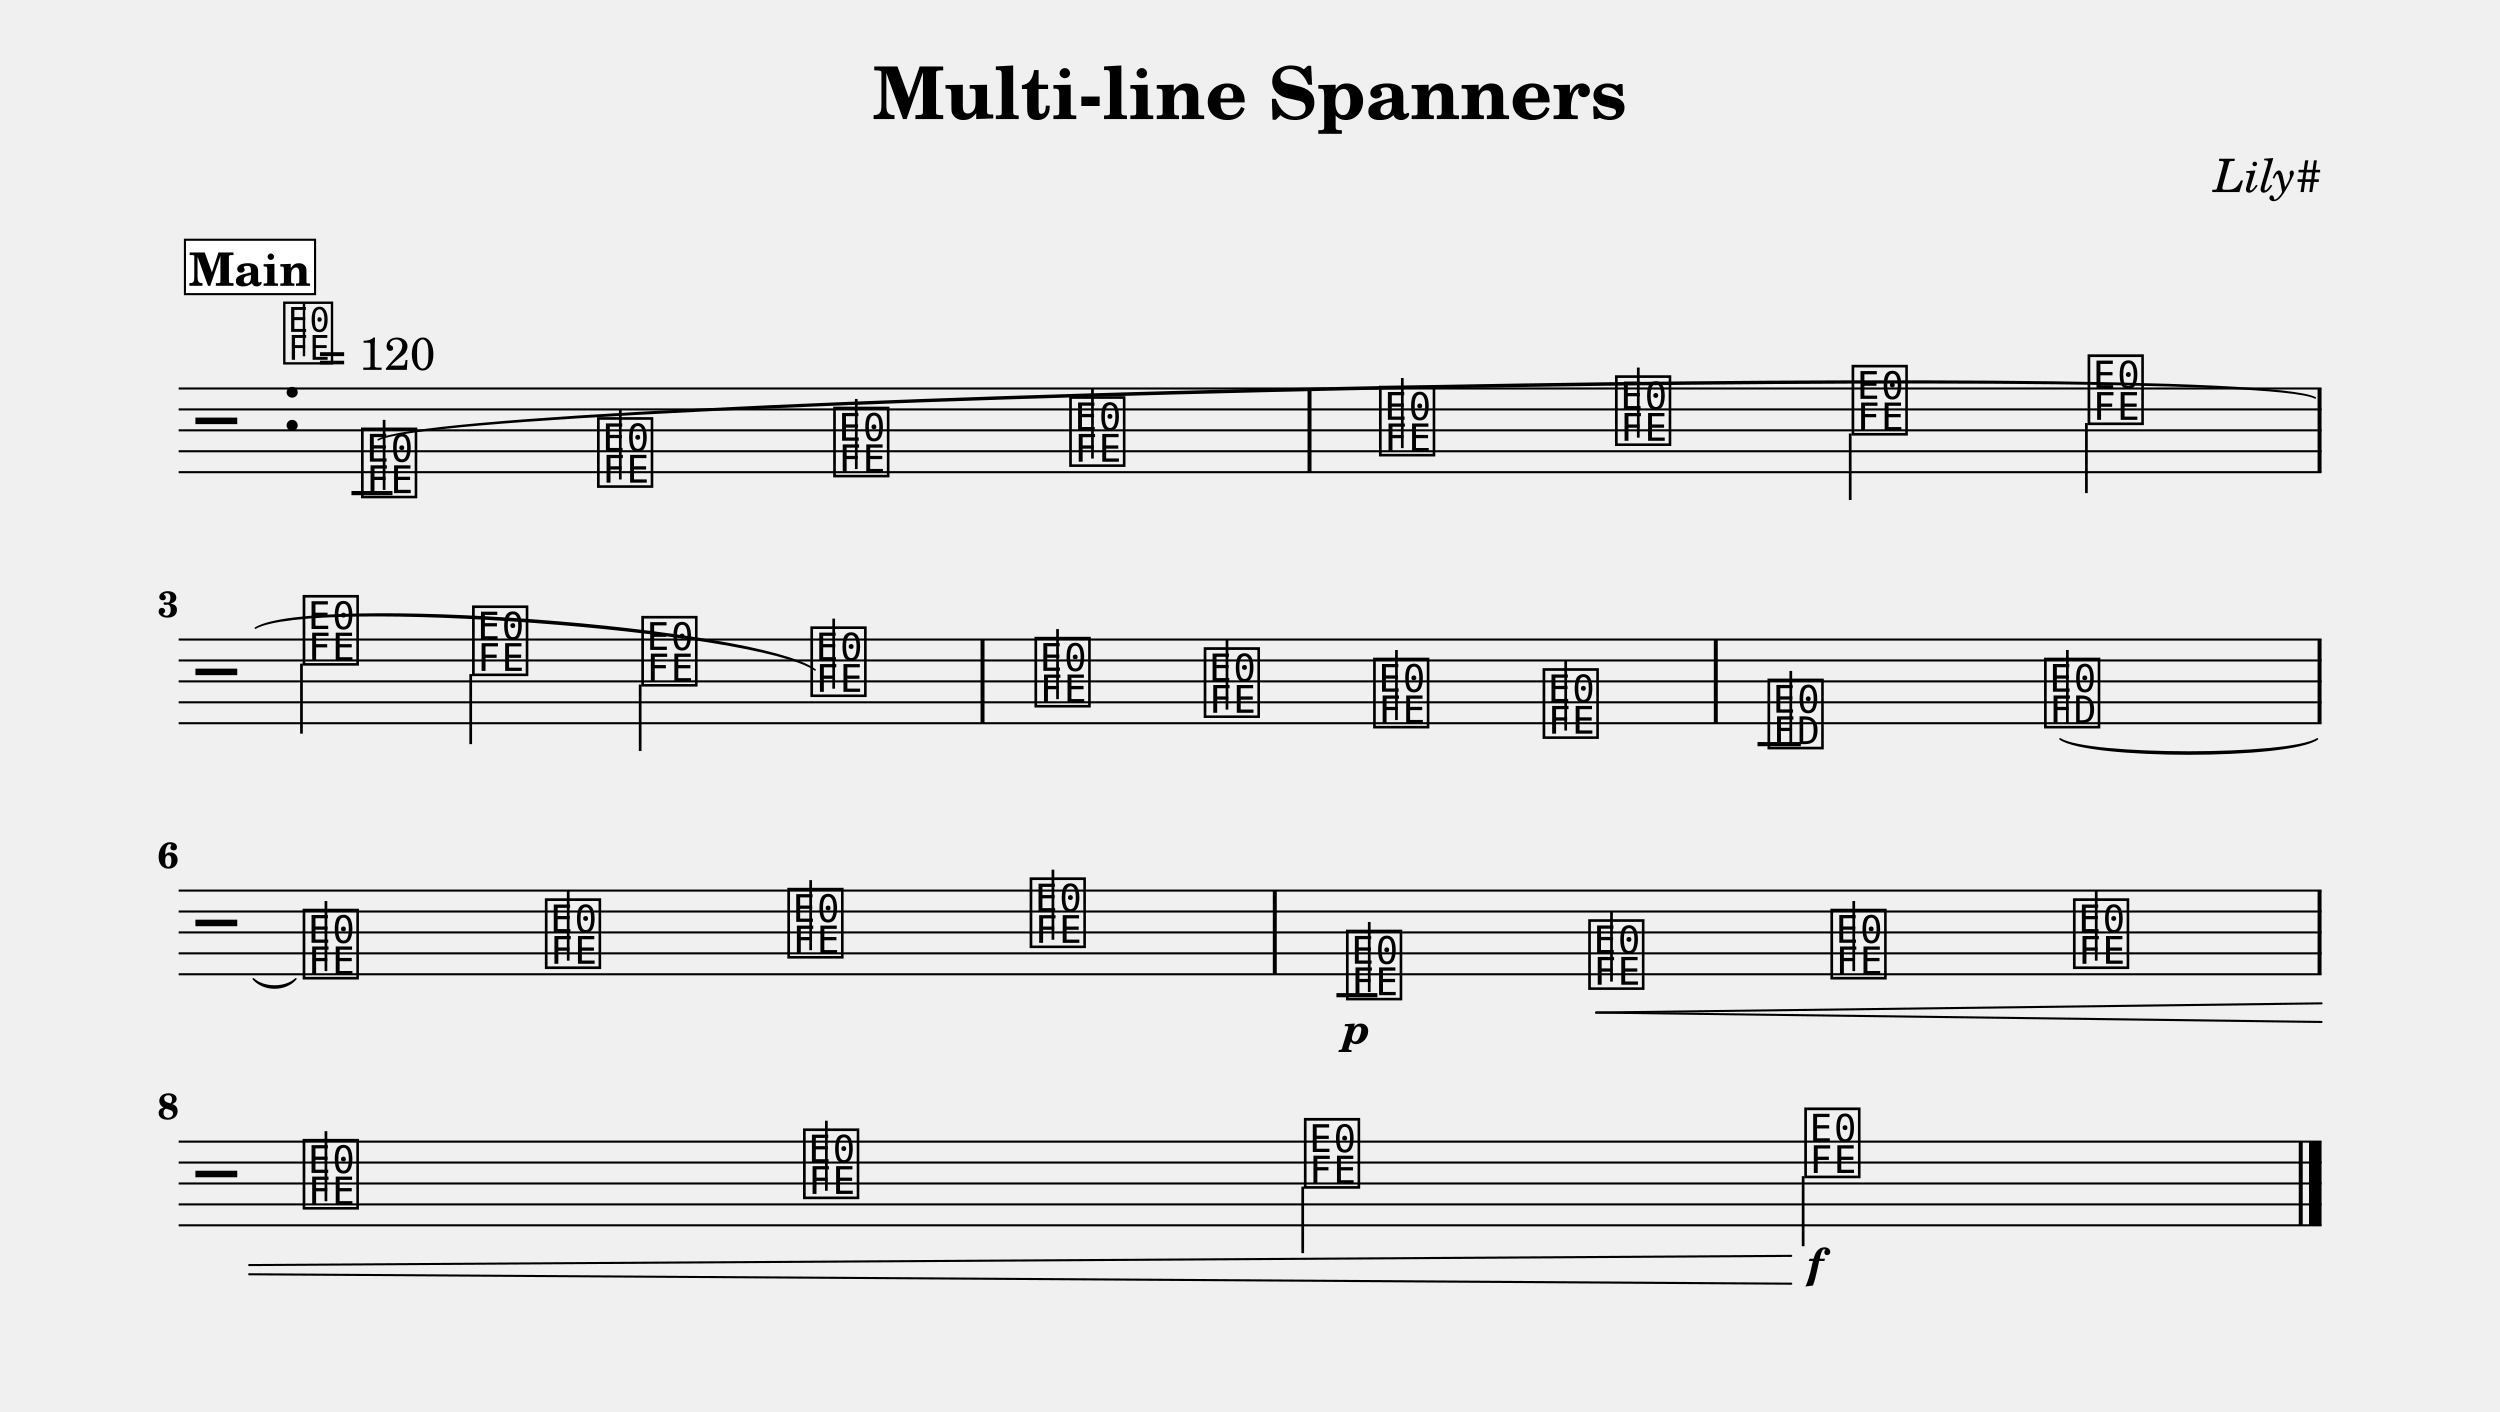
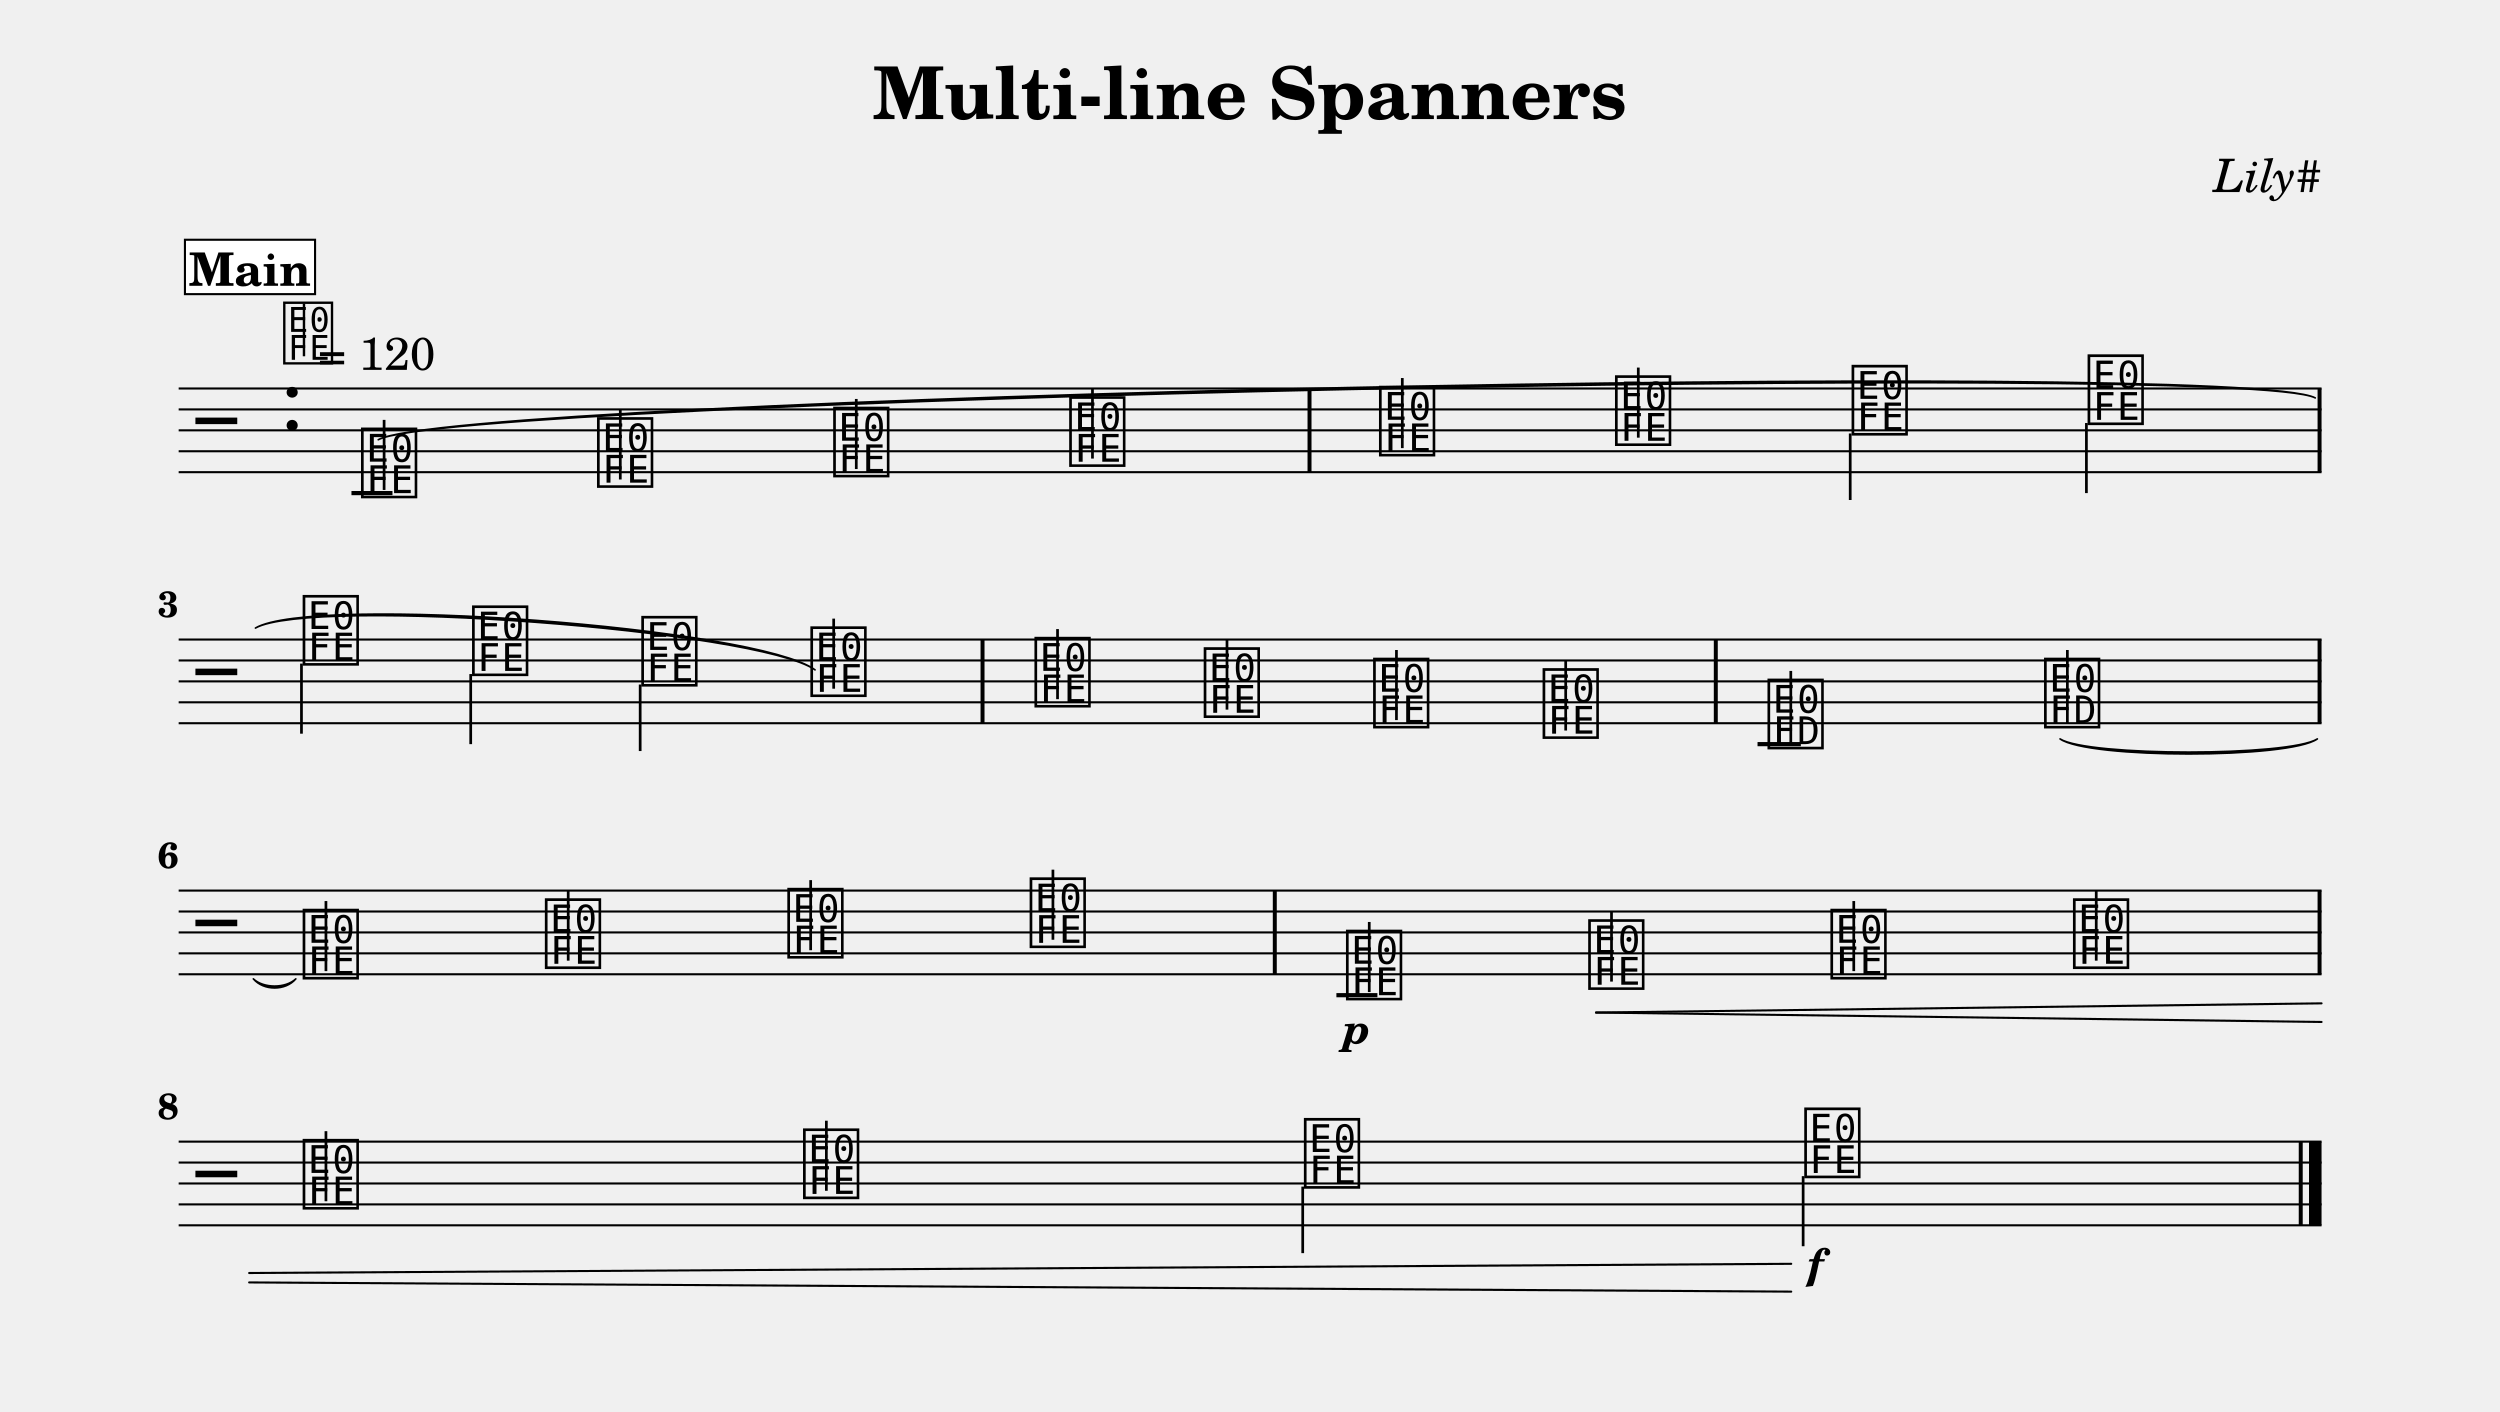
- <svg xmlns="http://www.w3.org/2000/svg" width="1195.0" height="674.7" viewBox="0 0 119.50 67.47" font-family="TeX Gyre Schola, serif">
+ <svg xmlns="http://www.w3.org/2000/svg" width="1195.0" height="674.9" viewBox="0 0 119.50 67.49" font-family="TeX Gyre Schola, serif">
  <style>
  @font-face { font-family: 'Emmentaler'; src: local('Emmentaler'); }
  .music { font-family: 'Emmentaler', serif; }
</style>
  <text x="59.75" y="5.69" font-size="3.49" font-weight="bold" text-anchor="middle" data-pos="197">Multi-line Spanners</text>
  <text x="110.97" y="9.18" font-size="2.20" font-style="italic" text-anchor="end" data-pos="228">Lily#</text>
  <g transform="translate(8.54,0.00) scale(1,1)">
    <line x1="0.00" y1="18.57" x2="102.43" y2="18.57" stroke="#000000" stroke-width="0.100" />
    <line x1="0.00" y1="19.57" x2="102.43" y2="19.57" stroke="#000000" stroke-width="0.100" />
    <line x1="0.00" y1="20.57" x2="102.43" y2="20.57" stroke="#000000" stroke-width="0.100" />
    <line x1="0.00" y1="21.57" x2="102.43" y2="21.57" stroke="#000000" stroke-width="0.100" />
    <line x1="0.00" y1="22.57" x2="102.43" y2="22.57" stroke="#000000" stroke-width="0.100" />
    <text class="music" x="0.80" y="21.57" font-size="4.00"></text>
    <text class="music" x="4.88" y="20.57" font-size="4.00" data-pos="247"></text>
    <line x1="8.26" y1="23.57" x2="10.22" y2="23.57" stroke="#000000" stroke-width="0.200" />
    <text class="music" x="8.59" y="23.57" font-size="4.00" data-pos="307"></text>
    <line x1="9.82" y1="23.42" x2="9.82" y2="20.07" stroke="#000000" stroke-width="0.130" />
    <text class="music" x="19.87" y="23.07" font-size="4.00" data-pos="373"></text>
    <line x1="21.11" y1="22.92" x2="21.11" y2="19.57" stroke="#000000" stroke-width="0.130" />
    <text class="music" x="31.16" y="22.57" font-size="4.00" data-pos="375"></text>
    <line x1="32.39" y1="22.42" x2="32.39" y2="19.07" stroke="#000000" stroke-width="0.130" />
    <text class="music" x="42.44" y="22.07" font-size="4.00" data-pos="377"></text>
    <line x1="43.68" y1="21.92" x2="43.68" y2="18.57" stroke="#000000" stroke-width="0.130" />
    <text class="music" x="57.25" y="21.57" font-size="4.00" data-pos="381"></text>
    <line x1="58.49" y1="21.42" x2="58.49" y2="18.07" stroke="#000000" stroke-width="0.130" />
    <text class="music" x="68.53" y="21.07" font-size="4.00" data-pos="384"></text>
    <line x1="69.77" y1="20.92" x2="69.77" y2="17.57" stroke="#000000" stroke-width="0.130" />
    <text class="music" x="79.84" y="20.57" font-size="4.00" data-pos="386"></text>
    <line x1="79.90" y1="20.72" x2="79.90" y2="23.90" stroke="#000000" stroke-width="0.130" />
    <text class="music" x="91.12" y="20.07" font-size="4.00" data-pos="388"></text>
    <line x1="91.19" y1="20.22" x2="91.19" y2="23.57" stroke="#000000" stroke-width="0.130" />
    <rect x="53.96" y="18.57" width="0.19" height="4.00" data-pos="379" />
    <rect x="102.24" y="18.57" width="0.19" height="4.00" data-pos="390" />
    <line x1="0.00" y1="30.57" x2="102.43" y2="30.57" stroke="#000000" stroke-width="0.100" />
    <line x1="0.00" y1="31.57" x2="102.43" y2="31.57" stroke="#000000" stroke-width="0.100" />
    <line x1="0.00" y1="32.57" x2="102.43" y2="32.57" stroke="#000000" stroke-width="0.100" />
    <line x1="0.00" y1="33.57" x2="102.43" y2="33.57" stroke="#000000" stroke-width="0.100" />
    <line x1="0.00" y1="34.57" x2="102.43" y2="34.57" stroke="#000000" stroke-width="0.100" />
    <text class="music" x="0.80" y="33.57" font-size="4.00"></text>
    <line x1="75.47" y1="35.57" x2="77.54" y2="35.57" stroke="#000000" stroke-width="0.200" />
    <text class="music" x="5.80" y="31.57" font-size="4.00" data-pos="400"></text>
    <line x1="5.87" y1="31.72" x2="5.87" y2="35.07" stroke="#000000" stroke-width="0.130" />
    <text class="music" x="13.90" y="32.07" font-size="4.00" data-pos="405"></text>
    <line x1="13.96" y1="32.22" x2="13.96" y2="35.57" stroke="#000000" stroke-width="0.130" />
    <text class="music" x="21.99" y="32.57" font-size="4.00" data-pos="407"></text>
    <line x1="22.06" y1="32.72" x2="22.06" y2="35.90" stroke="#000000" stroke-width="0.130" />
    <text class="music" x="30.07" y="33.07" font-size="4.00" data-pos="409"></text>
    <line x1="31.31" y1="32.92" x2="31.31" y2="29.57" stroke="#000000" stroke-width="0.130" />
    <text class="music" x="40.78" y="33.57" font-size="4.00" data-pos="414"></text>
    <line x1="42.01" y1="33.42" x2="42.01" y2="30.07" stroke="#000000" stroke-width="0.130" />
    <text class="music" x="48.87" y="34.07" font-size="4.00" data-pos="417"></text>
    <line x1="50.11" y1="33.92" x2="50.11" y2="30.57" stroke="#000000" stroke-width="0.130" />
    <text class="music" x="56.97" y="34.57" font-size="4.00" data-pos="419"></text>
    <line x1="58.21" y1="34.42" x2="58.21" y2="31.07" stroke="#000000" stroke-width="0.130" />
    <text class="music" x="65.07" y="35.07" font-size="4.00" data-pos="421"></text>
    <line x1="66.30" y1="34.92" x2="66.30" y2="31.57" stroke="#000000" stroke-width="0.130" />
    <text class="music" x="75.82" y="35.57" font-size="4.00" data-pos="452"></text>
    <line x1="77.06" y1="35.57" x2="77.06" y2="32.07" stroke="#000000" stroke-width="0.130" />
    <text class="music" x="89.04" y="34.57" font-size="4.00" data-pos="493"></text>
    <line x1="90.28" y1="34.57" x2="90.28" y2="31.07" stroke="#000000" stroke-width="0.130" />
    <rect x="38.33" y="30.57" width="0.19" height="4.00" data-pos="412" />
    <rect x="73.38" y="30.57" width="0.19" height="4.00" data-pos="423" />
    <rect x="102.24" y="30.57" width="0.19" height="4.00" data-pos="497" />
    <line x1="0.00" y1="42.57" x2="102.43" y2="42.57" stroke="#000000" stroke-width="0.100" />
    <line x1="0.00" y1="43.57" x2="102.43" y2="43.57" stroke="#000000" stroke-width="0.100" />
    <line x1="0.00" y1="44.57" x2="102.43" y2="44.57" stroke="#000000" stroke-width="0.100" />
    <line x1="0.00" y1="45.57" x2="102.43" y2="45.57" stroke="#000000" stroke-width="0.100" />
    <line x1="0.00" y1="46.57" x2="102.43" y2="46.57" stroke="#000000" stroke-width="0.100" />
    <text class="music" x="0.80" y="45.57" font-size="4.00"></text>
    <line x1="55.34" y1="47.57" x2="57.30" y2="47.57" stroke="#000000" stroke-width="0.200" />
    <text class="music" x="5.80" y="46.57" font-size="4.00" data-pos="507"></text>
    <line x1="7.04" y1="46.42" x2="7.04" y2="43.07" stroke="#000000" stroke-width="0.130" />
    <text class="music" x="17.38" y="46.07" font-size="4.00" data-pos="512"></text>
    <line x1="18.62" y1="45.92" x2="18.62" y2="42.57" stroke="#000000" stroke-width="0.130" />
    <text class="music" x="28.97" y="45.57" font-size="4.00" data-pos="514"></text>
    <line x1="30.21" y1="45.42" x2="30.21" y2="42.07" stroke="#000000" stroke-width="0.130" />
    <text class="music" x="40.55" y="45.07" font-size="4.00" data-pos="516"></text>
    <line x1="41.79" y1="44.92" x2="41.79" y2="41.57" stroke="#000000" stroke-width="0.130" />
    <text class="music" x="55.67" y="47.57" font-size="4.00" data-pos="551"></text>
    <line x1="56.91" y1="47.42" x2="56.91" y2="44.07" stroke="#000000" stroke-width="0.130" />
    <text class="music" x="67.25" y="47.07" font-size="4.00" data-pos="600"></text>
    <line x1="68.49" y1="46.92" x2="68.49" y2="43.57" stroke="#000000" stroke-width="0.130" />
    <text class="music" x="78.83" y="46.57" font-size="4.00" data-pos="608"></text>
    <line x1="80.07" y1="46.42" x2="80.07" y2="43.07" stroke="#000000" stroke-width="0.130" />
    <text class="music" x="90.42" y="46.07" font-size="4.00" data-pos="610"></text>
    <line x1="91.66" y1="45.92" x2="91.66" y2="42.57" stroke="#000000" stroke-width="0.130" />
    <rect x="52.30" y="42.57" width="0.19" height="4.00" data-pos="518" />
    <rect x="102.24" y="42.57" width="0.19" height="4.00" data-pos="612" />
    <line x1="0.00" y1="54.57" x2="102.43" y2="54.57" stroke="#000000" stroke-width="0.100" />
    <line x1="0.00" y1="55.57" x2="102.43" y2="55.57" stroke="#000000" stroke-width="0.100" />
    <line x1="0.00" y1="56.57" x2="102.43" y2="56.57" stroke="#000000" stroke-width="0.100" />
    <line x1="0.00" y1="57.57" x2="102.43" y2="57.57" stroke="#000000" stroke-width="0.100" />
    <line x1="0.00" y1="58.57" x2="102.43" y2="58.57" stroke="#000000" stroke-width="0.100" />
    <text class="music" x="0.80" y="57.57" font-size="4.00"></text>
    <text class="music" x="5.80" y="57.57" font-size="4.00" data-pos="622"></text>
    <line x1="7.04" y1="57.42" x2="7.04" y2="54.07" stroke="#000000" stroke-width="0.130" />
    <text class="music" x="29.72" y="57.07" font-size="4.00" data-pos="627"></text>
    <line x1="30.96" y1="56.92" x2="30.96" y2="53.57" stroke="#000000" stroke-width="0.130" />
    <text class="music" x="53.66" y="56.57" font-size="4.00" data-pos="629"></text>
    <line x1="53.73" y1="56.72" x2="53.73" y2="59.90" stroke="#000000" stroke-width="0.130" />
    <text class="music" x="77.58" y="56.07" font-size="4.00" data-pos="631"></text>
    <line x1="77.65" y1="56.22" x2="77.65" y2="59.57" stroke="#000000" stroke-width="0.130" />
    <rect x="101.34" y="54.57" width="0.19" height="4.00" data-pos="635" />
    <rect x="101.83" y="54.57" width="0.60" height="4.00" data-pos="635" />
    <path d="M 89.93,35.32 C 91.26,36.16 100.90,36.16 102.23,35.32 C 100.90,36.28 91.26,36.28 89.93,35.32 Z" stroke="#000000" stroke-width="0.08" stroke-linecap="round" stroke-linejoin="round" />
    <path d="M 3.57,46.79 C 4.06,47.25 5.11,47.25 5.60,46.79 C 5.11,47.37 4.06,47.37 3.57,46.79 Z" stroke="#000000" stroke-width="0.08" stroke-linecap="round" stroke-linejoin="round" />
    <path d="M 9.54,21.02 C 13.06,18.95 98.60,17.11 102.13,19.02 C 98.60,17.23 13.07,19.07 9.54,21.02 Z" stroke="#000000" stroke-width="0.08" stroke-linecap="round" stroke-linejoin="round" />
    <path d="M 3.67,30.02 C 6.40,28.40 27.70,29.99 30.42,32.02 C 27.69,30.11 6.39,28.52 3.67,30.02 Z" stroke="#000000" stroke-width="0.08" stroke-linecap="round" stroke-linejoin="round" />
    <text x="56.32" y="49.88" font-size="2.00" font-weight="bold" font-style="italic" text-anchor="middle" data-pos="597">p</text>
-     <text x="78.24" y="61.09" font-size="2.00" font-weight="bold" font-style="italic" text-anchor="middle" data-pos="632">f</text>
+     <text x="78.24" y="61.11" font-size="2.00" font-weight="bold" font-style="italic" text-anchor="middle" data-pos="632">f</text>
    <line x1="67.75" y1="48.40" x2="102.43" y2="47.96" stroke="#000000" stroke-width="0.100" stroke-linecap="round" data-pos="601" />
    <line x1="67.75" y1="48.40" x2="102.43" y2="48.85" stroke="#000000" stroke-width="0.100" stroke-linecap="round" data-pos="601" />
-     <line x1="3.37" y1="60.47" x2="77.08" y2="60.03" stroke="#000000" stroke-width="0.100" stroke-linecap="round" data-pos="601" />
-     <line x1="3.37" y1="60.91" x2="77.08" y2="61.36" stroke="#000000" stroke-width="0.100" stroke-linecap="round" data-pos="601" />
+     <line x1="3.37" y1="60.85" x2="77.08" y2="60.41" stroke="#000000" stroke-width="0.100" stroke-linecap="round" data-pos="601" />
+     <line x1="3.37" y1="61.30" x2="77.08" y2="61.74" stroke="#000000" stroke-width="0.100" stroke-linecap="round" data-pos="601" />
    <text x="0.00" y="29.49" font-size="1.75" font-weight="bold" text-anchor="end">3</text>
    <text x="0.00" y="41.49" font-size="1.75" font-weight="bold" text-anchor="end">6</text>
    <text x="0.00" y="53.49" font-size="1.75" font-weight="bold" text-anchor="end">8</text>
    <text class="music" x="4.88" y="17.20" font-size="3.56" data-pos="0"></text>
    <line x1="5.99" y1="17.03" x2="5.99" y2="14.52" stroke="#000000" stroke-width="0.116" data-pos="0" />
    <text x="6.66" y="17.68" font-size="2.20" data-pos="0">= 120</text>
    <rect x="0.30" y="11.46" width="6.22" height="2.60" fill="#FFFFFF" stroke="#000000" stroke-width="0.100" data-pos="640" />
    <text x="3.41" y="13.66" font-size="2.20" font-weight="bold" text-anchor="middle" data-pos="640">Main</text>
  </g>
</svg>
